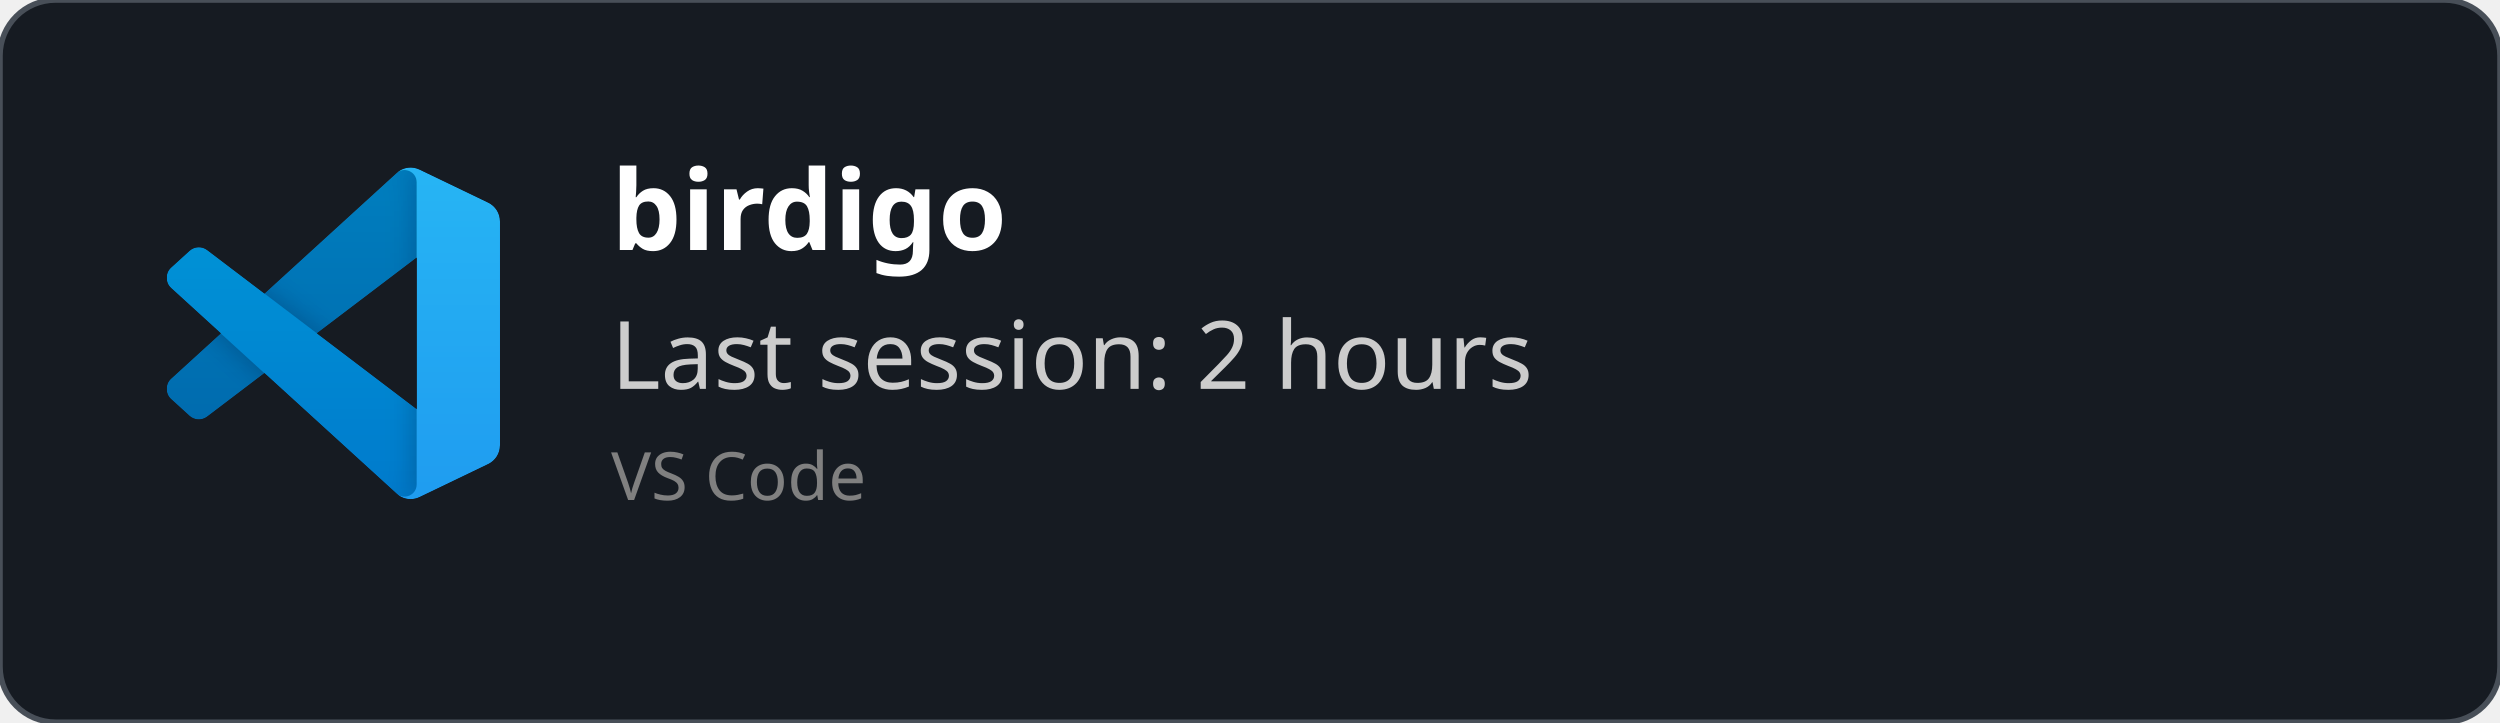
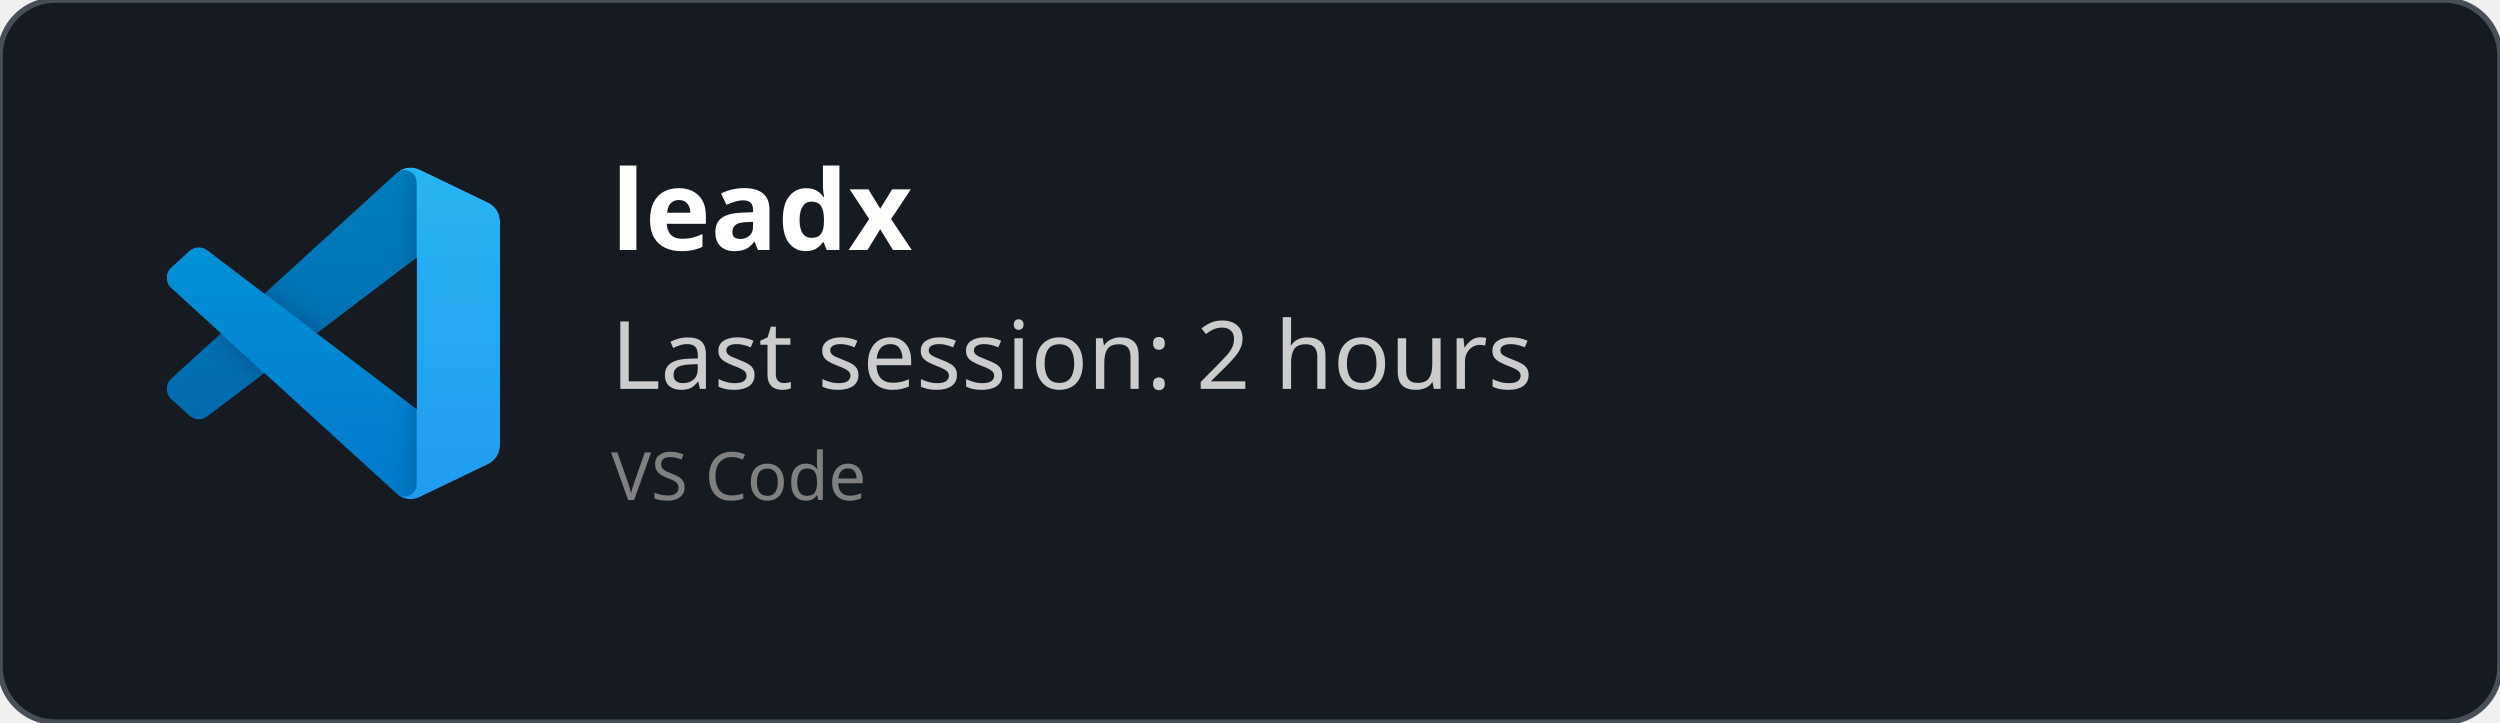
<svg xmlns="http://www.w3.org/2000/svg" width="450" height="130" viewBox="0 0 450 130" fill="none" role="img">
  <style>
    *{
        font-family: 'Segoe UI', Ubuntu, monospace
    }
    </style>
  <defs>
    <clipPath id="horizontalClip" x="20" y="20" width="500" height="200">
      <rect x="90" y="20" width="300" height="50" />
    </clipPath>
  </defs>
  <rect width="450" height="130" fill="rgba(22,27,34)" stroke="#484f58" stroke-width="1" fill-opacity="1" stroke-opacity="1" x="0" y="0" rx="10px" ry="10px">
    </rect>
  <svg width="60" height="60" x="30" y="30" viewBox="0 0 100 100" fill="none" id="vscode">
    <mask id="mask0" mask-type="alpha" maskUnits="userSpaceOnUse" x="0" y="0" width="100" height="100">
      <path fill-rule="evenodd" clip-rule="evenodd" d="M70.912 99.317C72.487 99.931 74.283 99.891 75.873 99.126L96.461 89.22C98.624 88.179 100 85.989 100 83.587V16.413C100 14.011 98.624 11.822 96.461 10.781L75.873 0.874C73.786 -0.13 71.345 0.116 69.513 1.447C69.252 1.637 69.003 1.849 68.769 2.083L29.355 38.041L12.187 25.01C10.589 23.797 8.354 23.896 6.869 25.246L1.363 30.255C-0.453 31.906 -0.455 34.763 1.359 36.417L16.247 50L1.359 63.583C-0.455 65.237 -0.453 68.094 1.363 69.745L6.869 74.754C8.354 76.104 10.589 76.204 12.187 74.99L29.355 61.959L68.769 97.917C69.392 98.541 70.125 99.01 70.912 99.317ZM75.015 27.299L45.109 50L75.015 72.701V27.299Z" fill="white" />
    </mask>
    <g mask="url(#mask0)">
      <path d="M96.461 10.796L75.857 0.876C73.472 -0.273 70.622 0.212 68.75 2.083L1.299 63.583C-0.516 65.237 -0.514 68.094 1.303 69.745L6.813 74.754C8.298 76.104 10.535 76.204 12.134 74.99L93.361 13.37C96.086 11.303 100 13.246 100 16.667V16.427C100 14.027 98.625 11.838 96.461 10.796Z" fill="#0065A9" />
      <g filter="url(#filter0_d)">
        <path d="M96.461 89.204L75.857 99.124C73.472 100.273 70.622 99.788 68.75 97.917L1.299 36.417C-0.516 34.763 -0.514 31.906 1.303 30.255L6.813 25.246C8.298 23.896 10.535 23.796 12.134 25.009L93.361 86.63C96.086 88.697 100 86.754 100 83.333V83.573C100 85.974 98.625 88.162 96.461 89.204Z" fill="#007ACC" />
      </g>
      <g filter="url(#filter1_d)">
        <path d="M75.858 99.126C73.472 100.274 70.622 99.788 68.75 97.917C71.056 100.223 75 98.59 75 95.328V4.672C75 1.41 71.056 -0.223 68.75 2.083C70.622 0.211 73.472 -0.274 75.858 0.874L96.459 10.781C98.623 11.822 100 14.011 100 16.413V83.587C100 85.989 98.623 88.179 96.459 89.22L75.858 99.126Z" fill="#1F9CF0" />
      </g>
      <g style="mix-blend-mode:overlay" opacity="0.25">
        <path fill-rule="evenodd" clip-rule="evenodd" d="M70.851 99.317C72.426 99.931 74.222 99.891 75.812 99.126L96.4 89.22C98.563 88.179 99.939 85.989 99.939 83.587V16.413C99.939 14.011 98.564 11.822 96.4 10.781L75.812 0.874C73.725 -0.13 71.284 0.116 69.453 1.447C69.191 1.637 68.942 1.849 68.708 2.083L29.294 38.041L12.126 25.01C10.528 23.796 8.293 23.896 6.809 25.246L1.302 30.255C-0.513 31.906 -0.515 34.763 1.298 36.417L16.186 50L1.298 63.583C-0.515 65.237 -0.513 68.094 1.302 69.745L6.809 74.754C8.293 76.104 10.528 76.204 12.126 74.99L29.294 61.959L68.708 97.917C69.332 98.54 70.064 99.01 70.851 99.317ZM74.954 27.299L45.048 50L74.954 72.701V27.299Z" fill="url(#paint0_linear)" />
      </g>
    </g>
    <defs>
      <filter id="filter0_d" x="-8.394" y="15.829" width="116.727" height="92.246" filterUnits="userSpaceOnUse" color-interpolation-filters="sRGB">
        <feFlood flood-opacity="0" result="BackgroundImageFix" />
        <feColorMatrix in="SourceAlpha" type="matrix" values="0 0 0 0 0 0 0 0 0 0 0 0 0 0 0 0 0 0 127 0" />
        <feOffset />
        <feGaussianBlur stdDeviation="4.167" />
        <feColorMatrix type="matrix" values="0 0 0 0 0 0 0 0 0 0 0 0 0 0 0 0 0 0 0.25 0" />
        <feBlend mode="overlay" in2="BackgroundImageFix" result="effect1_dropShadow" />
        <feBlend mode="normal" in="SourceGraphic" in2="effect1_dropShadow" result="shape" />
      </filter>
      <filter id="filter1_d" x="60.417" y="-8.076" width="47.917" height="116.151" filterUnits="userSpaceOnUse" color-interpolation-filters="sRGB">
        <feFlood flood-opacity="0" result="BackgroundImageFix" />
        <feColorMatrix in="SourceAlpha" type="matrix" values="0 0 0 0 0 0 0 0 0 0 0 0 0 0 0 0 0 0 127 0" />
        <feOffset />
        <feGaussianBlur stdDeviation="4.167" />
        <feColorMatrix type="matrix" values="0 0 0 0 0 0 0 0 0 0 0 0 0 0 0 0 0 0 0.25 0" />
        <feBlend mode="overlay" in2="BackgroundImageFix" result="effect1_dropShadow" />
        <feBlend mode="normal" in="SourceGraphic" in2="effect1_dropShadow" result="shape" />
      </filter>
      <linearGradient id="paint0_linear" x1="49.939" y1="0.258" x2="49.939" y2="99.742" gradientUnits="userSpaceOnUse">
        <stop stop-color="white" />
        <stop offset="1" stop-color="white" stop-opacity="0" />
      </linearGradient>
    </defs>
  </svg>
  <text x="110" y="45" font-size="20" clip-path="url(#horizontalClip)" font-weight="bold" font-family="Ubuntu" fill="white">
-     birdigo
+     leadx
    </text>
  <text x="110" y="70" font-size="17px" font-family="Ubuntu" fill="#ccc">
    Last session: 2 hours
    </text>
  <text x="110" y="90" font-size="12px" font-family="Ubuntu" fill="grey">
    VS Code
    </text>
</svg>
